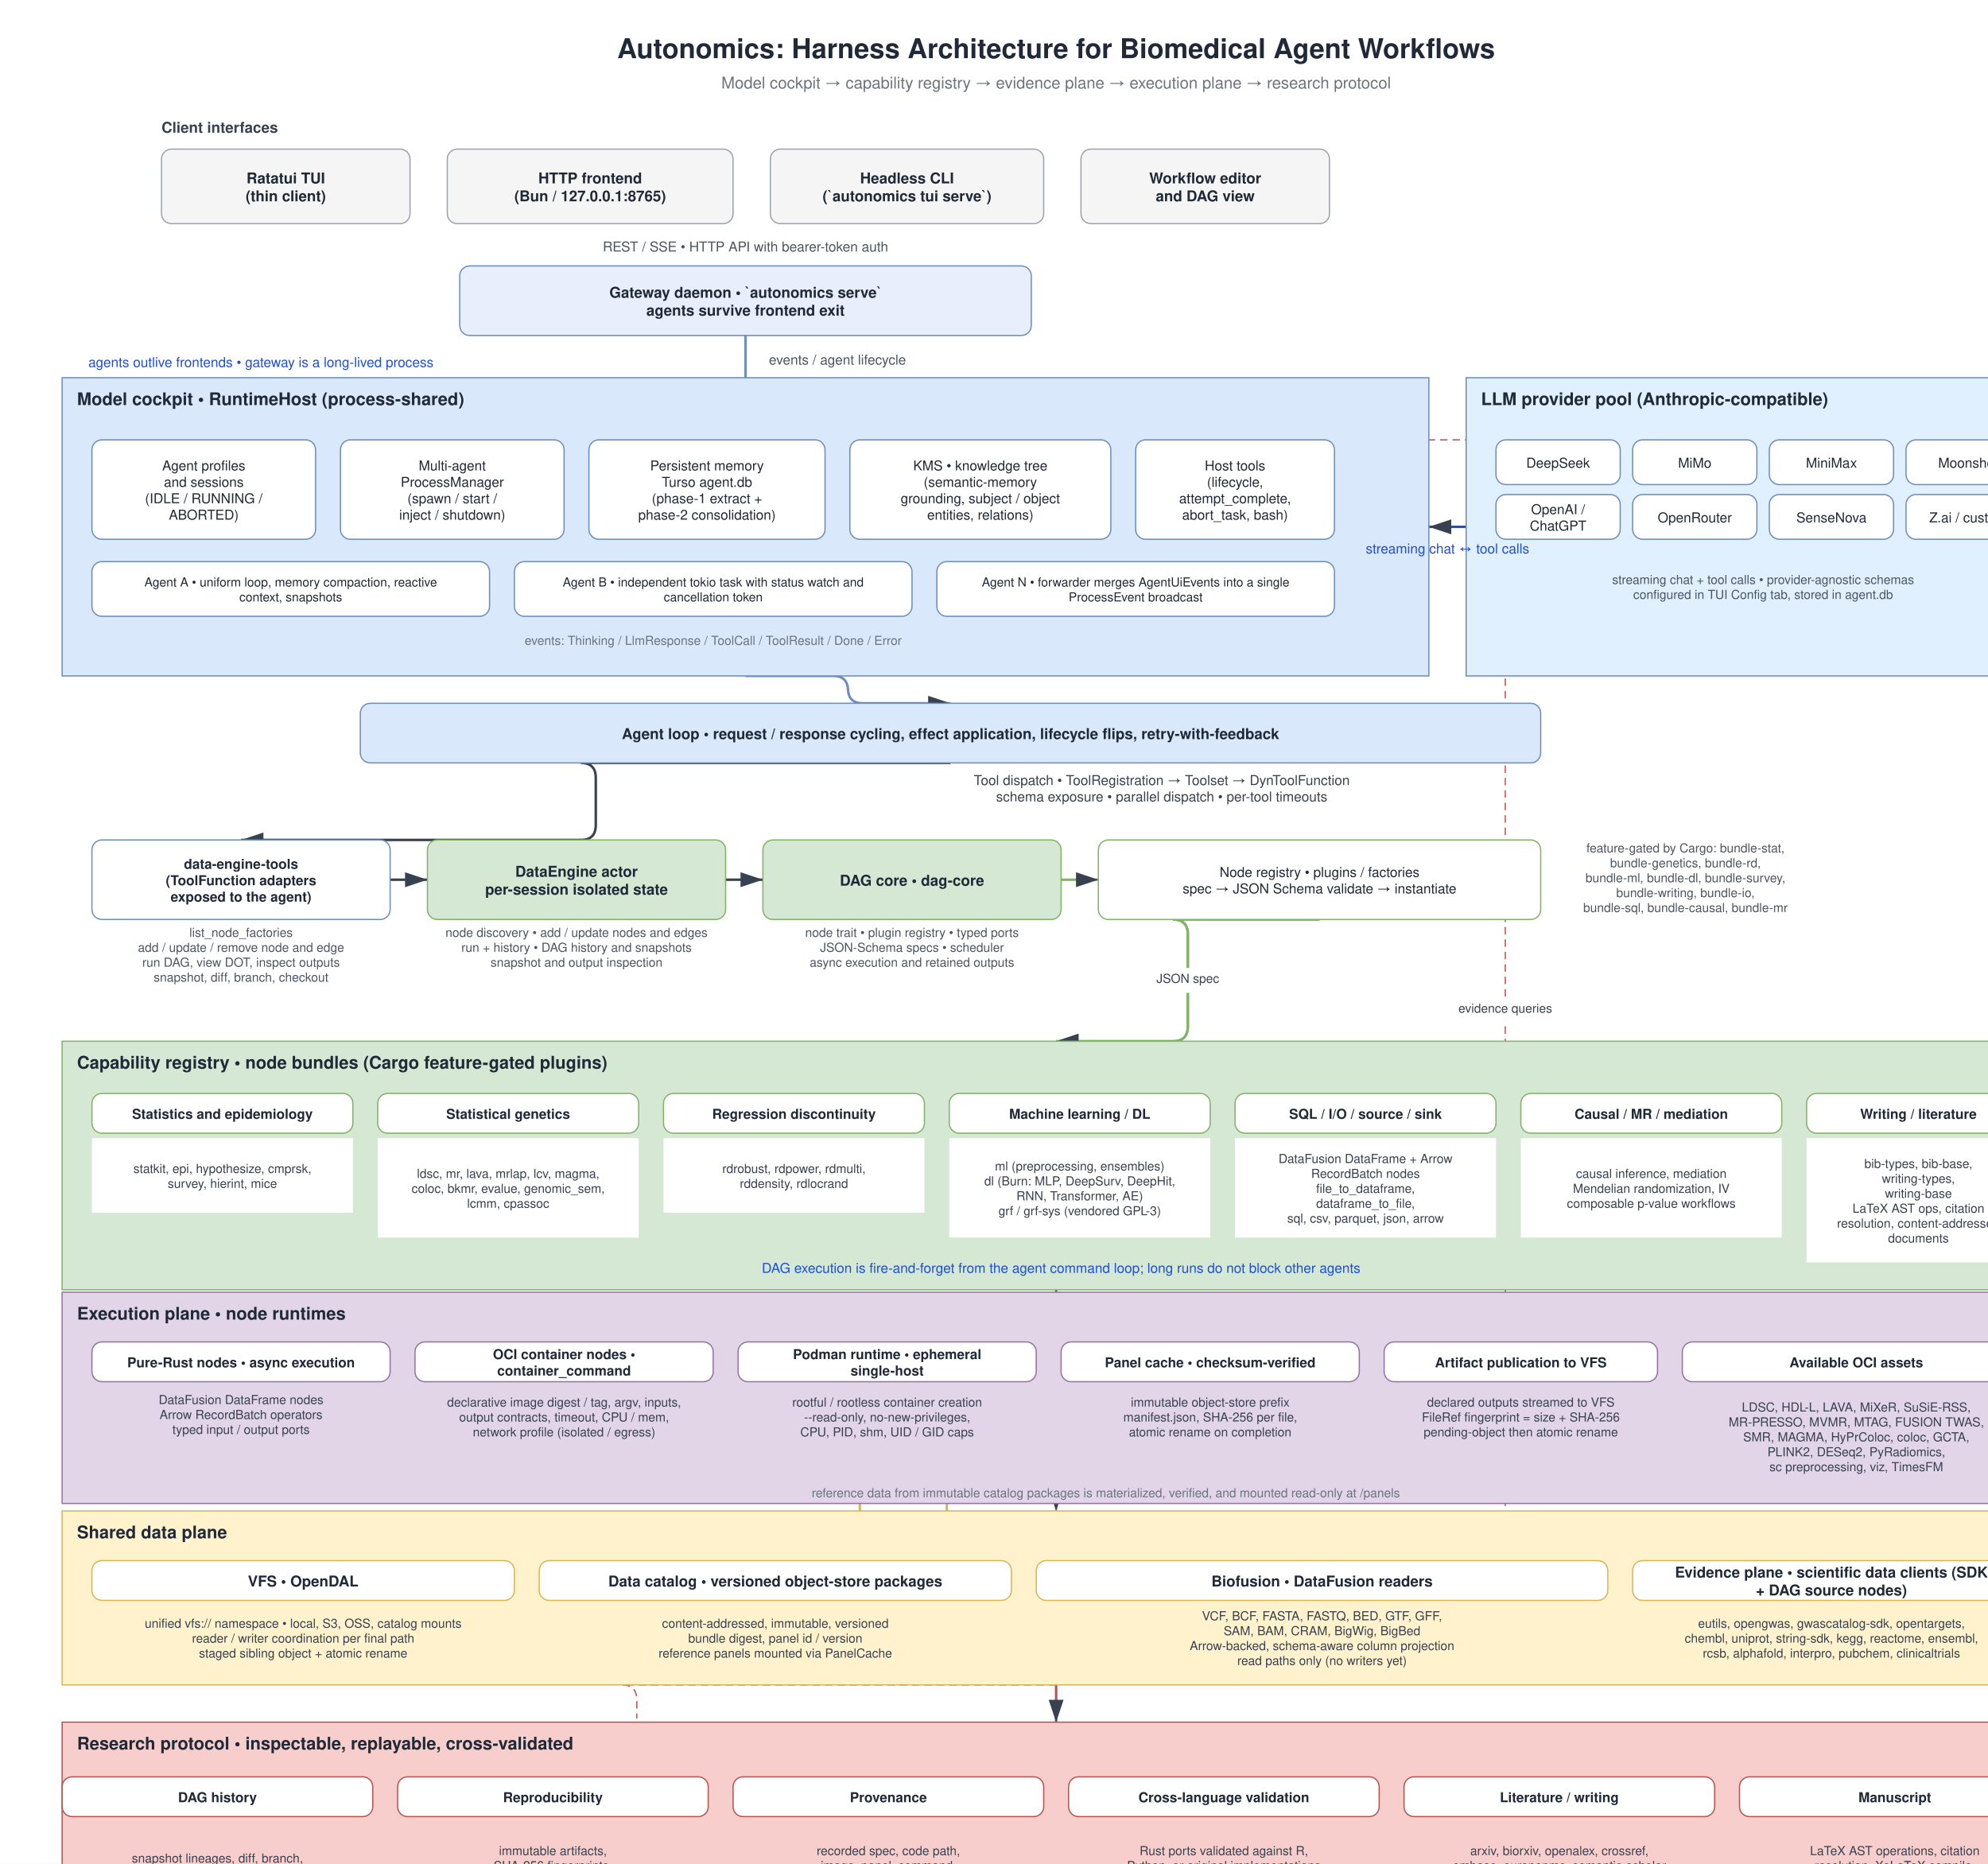
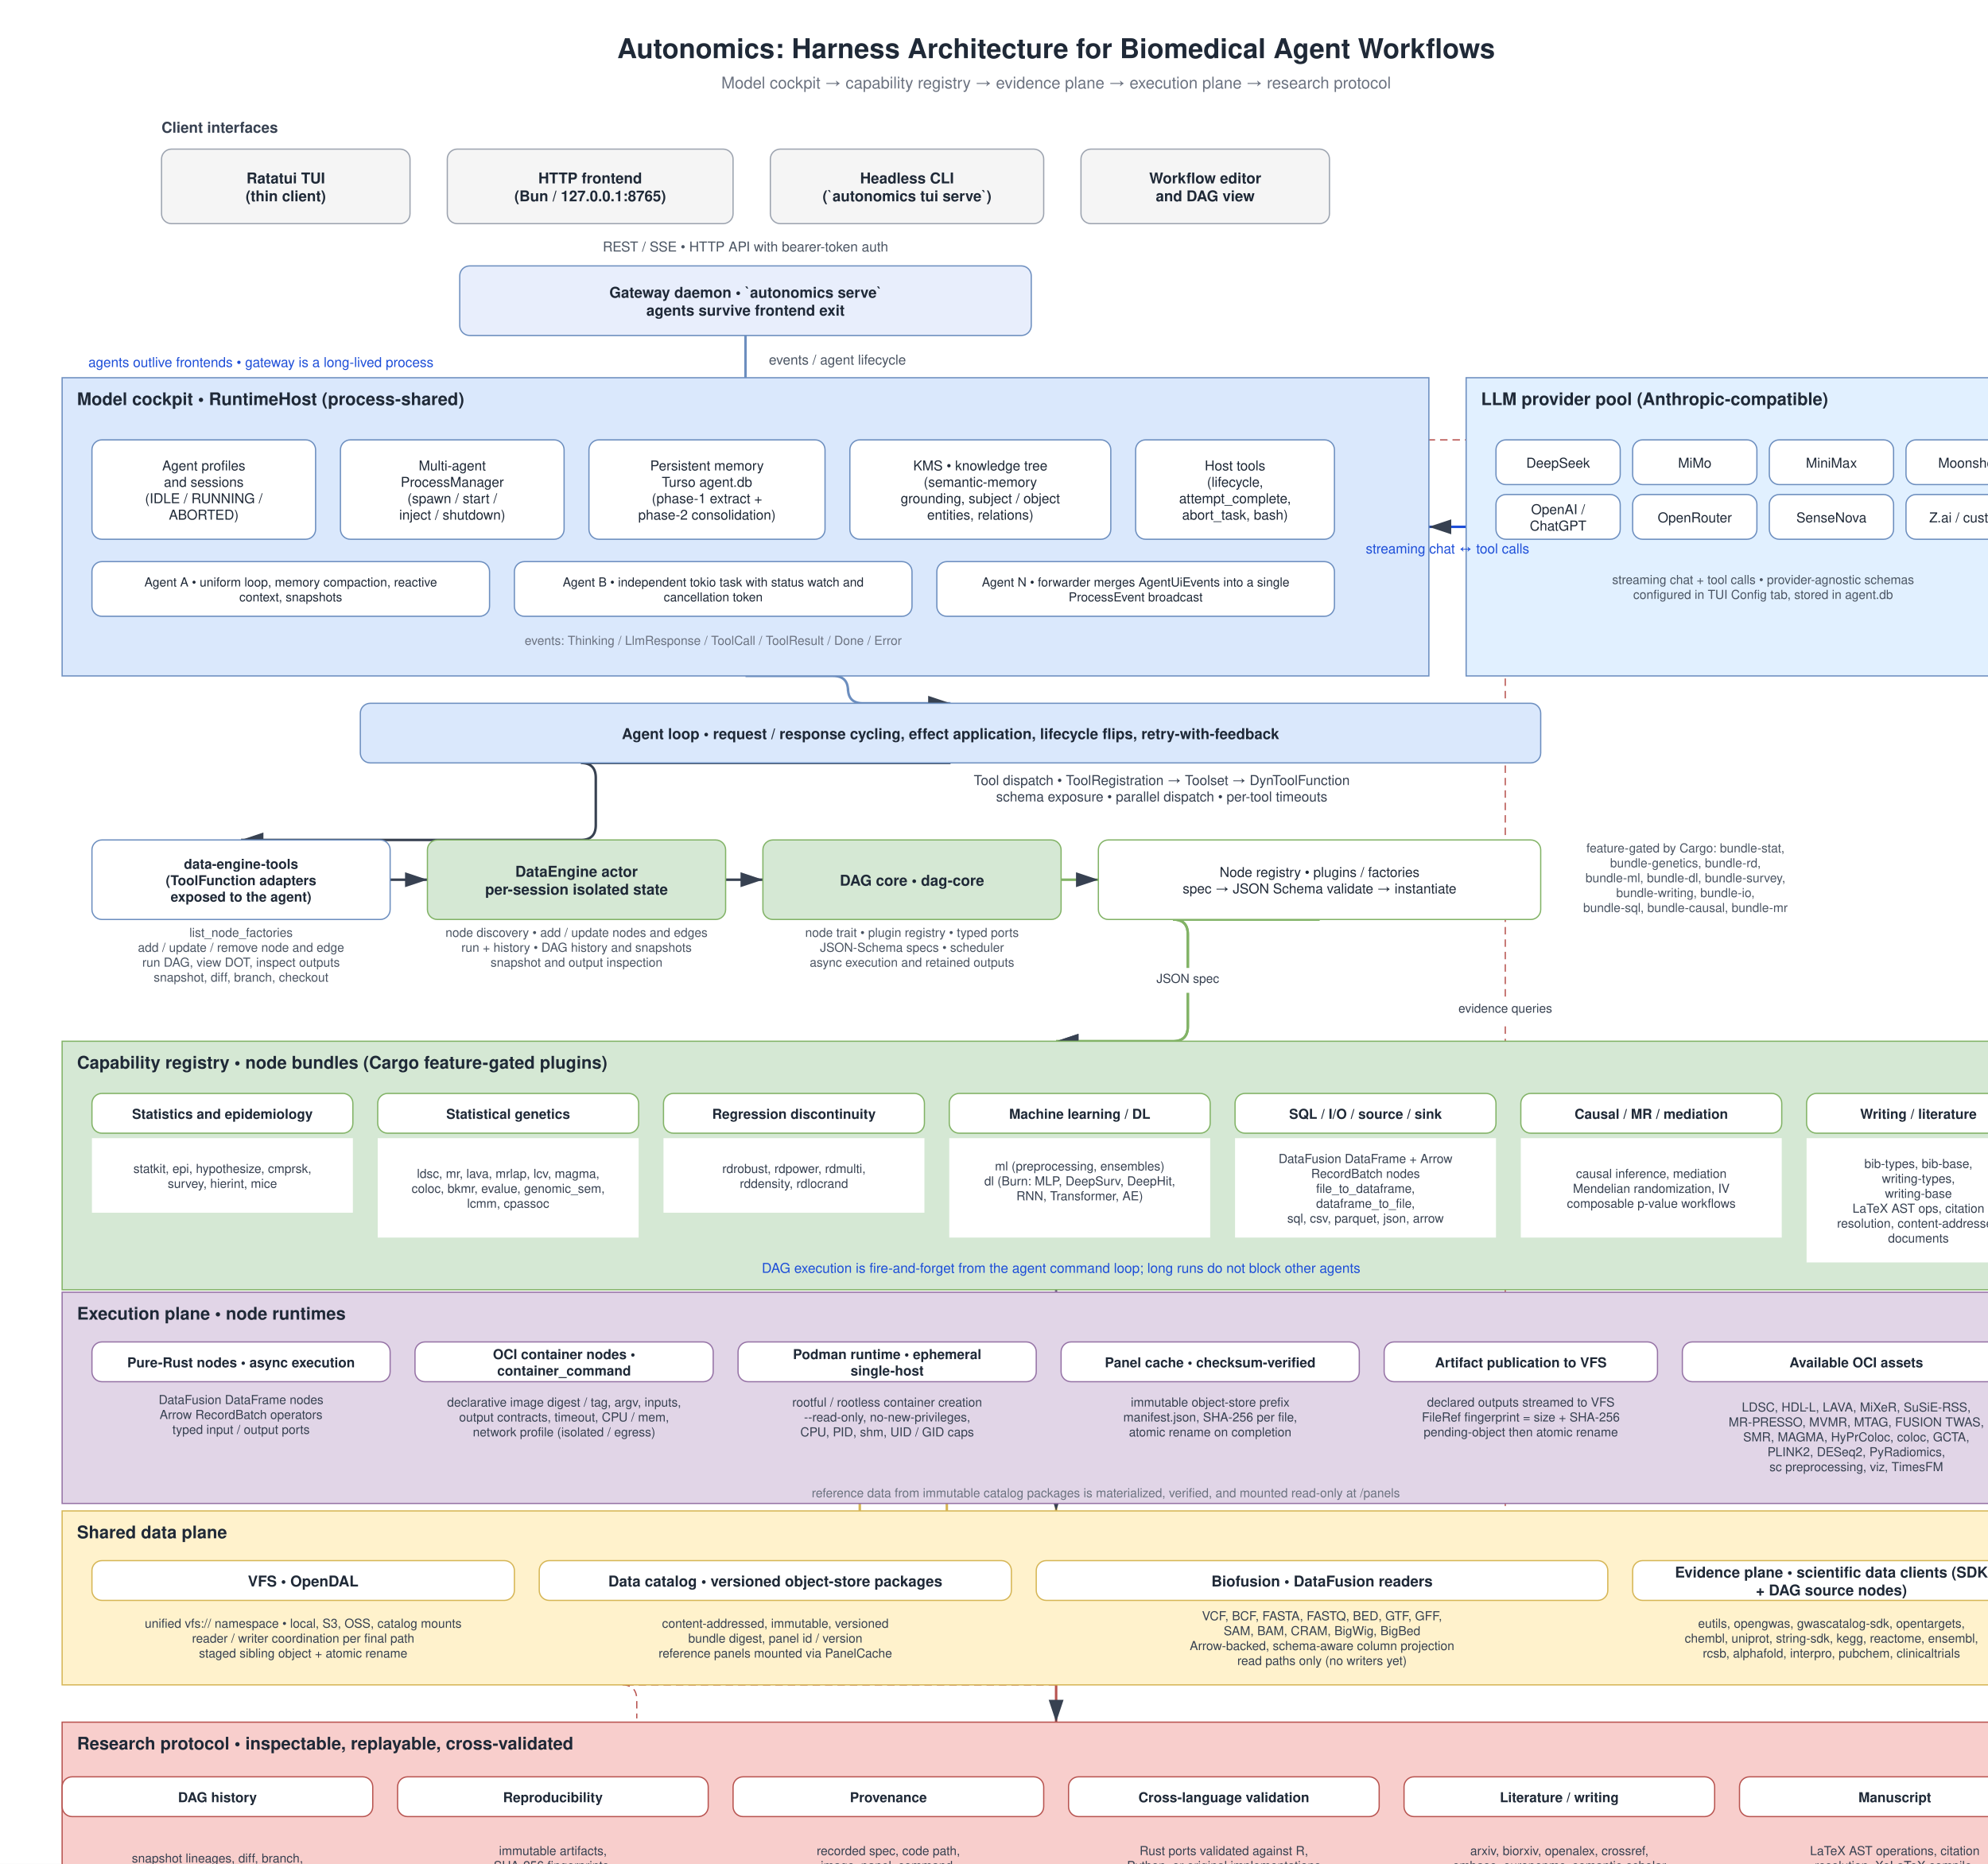
<svg xmlns="http://www.w3.org/2000/svg" viewBox="0 0 1600.0 1500.0" width="1600.0" height="1500.0">
  <defs>
    <marker id="arrow" markerWidth="10" markerHeight="10" refX="9" refY="3" orient="auto" markerUnits="strokeWidth">
      <path d="M0,0 L0,6 L9,3 z" fill="#374151" />
    </marker>
  </defs>
  <rect x="0" y="0" width="1600.0" height="1500.0" fill="#ffffff" />
  <path d="M 600.0 270.0 L 600.0 304.0" fill="none" stroke="#6c8ebf" stroke-width="2.0" />
  <path d="M 1180.0 424.0 L 1150.0 424.0" fill="none" stroke="#1d4ed8" stroke-width="2.0" marker-end="url(#arrow)" />
  <path d="M 600.0 544.0 L 670.5 544.0 Q 682.5 544.0 682.5 556.0 L 682.5 554.0 Q 682.5 566.0 694.5 566.0 L 765.0 566.0" fill="none" stroke="#6c8ebf" stroke-width="2.0" marker-end="url(#arrow)" />
  <path d="M 765.0 614.0 L 467.5 614.0 Q 479.5 614.0 479.5 626.0 L 479.5 664.0 Q 479.5 676.0 467.5 676.0 L 194.0 676.0" fill="none" stroke="#374151" stroke-width="2.0" marker-end="url(#arrow)" />
  <path d="M 314.0 708.0 L 344.0 708.0" fill="none" stroke="#374151" stroke-width="2.0" marker-end="url(#arrow)" />
  <path d="M 584.0 708.0 L 614.0 708.0" fill="none" stroke="#374151" stroke-width="2.0" marker-end="url(#arrow)" />
  <path d="M 854.0 708.0 L 884.0 708.0" fill="none" stroke="#82b366" stroke-width="2.0" marker-end="url(#arrow)" />
  <path d="M 1062.0 740.0 L 944.0 740.0 Q 956.0 740.0 956.0 752.0 L 956.0 826.0 Q 956.0 838.0 944.0 838.0 L 850.0 838.0" fill="none" stroke="#82b366" stroke-width="2.0" marker-end="url(#arrow)" />
  <path d="M 850.0 1038.0 L 850.0 1040.0" fill="none" stroke="#9673a6" stroke-width="2.0" marker-end="url(#arrow)" />
  <path d="M 850.0 1210.0 L 850.0 1216.0" fill="none" stroke="#d6b656" stroke-width="2.0" marker-end="url(#arrow)" />
  <path d="M 850.0 1356.0 L 850.0 1386.0" fill="none" stroke="#b85450" stroke-width="2.0" marker-end="url(#arrow)" />
  <path d="M 1062.0 740.0 L 944.0 740.0 Q 956.0 740.0 956.0 752.0 L 956.0 826.0 Q 956.0 838.0 944.0 838.0 L 850.0 838.0" fill="none" stroke="#82b366" stroke-width="2.0" marker-end="url(#arrow)" />
  <rect x="923.0" y="779.0" width="66.0" height="20.0" fill="white" stroke="none" rx="3" />
  <text x="956.0" y="791.0" fill="#374151" font-size="10" font-family="Helvetica, Arial, sans-serif" text-anchor="middle">JSON spec</text>
  <path d="M 1139.96 1112.928 L 679.98 1112.928 Q 691.98 1112.928 691.98 1124.928 L 691.98 1244.0 Q 691.98 1256.0 679.98 1256.0 L 244.0 1256.0" fill="none" stroke="#d6b656" stroke-width="2.0" marker-end="url(#arrow)" />
  <rect x="637.98" y="1174.464" width="108.0" height="20.0" fill="white" stroke="none" rx="3" />
  <text x="691.98" y="1186.464" fill="#374151" font-size="10" font-family="Helvetica, Arial, sans-serif" text-anchor="middle">vfs:// artifacts</text>
  <path d="M 900.08 1112.288 L 750.04 1112.288 Q 762.04 1112.288 762.04 1124.288 L 762.04 1244.0 Q 762.04 1256.0 750.04 1256.0 L 624.0 1256.0" fill="none" stroke="#d6b656" stroke-width="2.0" marker-end="url(#arrow)" />
  <rect x="672.04" y="1174.144" width="180.0" height="20.0" fill="white" stroke="none" rx="3" />
  <text x="762.04" y="1186.144" fill="#374151" font-size="10" font-family="Helvetica, Arial, sans-serif" text-anchor="middle">reference panels (read-only)</text>
  <path d="M 789.0 354.0 L 1199.5 354.0 Q 1211.5 354.0 1211.5 366.0 L 1211.5 1260.0 Q 1211.5 1272.0 1223.5 1272.0 L 1634.0 1272.0" fill="none" stroke="#b85450" stroke-width="1.0" stroke-dasharray="6 4" marker-end="url(#arrow)" />
  <rect x="1157.5" y="803.0" width="108.0" height="20.0" fill="white" stroke="none" rx="3" />
  <text x="1211.5" y="815.0" fill="#374151" font-size="10" font-family="Helvetica, Arial, sans-serif" text-anchor="middle">evidence queries</text>
  <path d="M 850.0 1356.0 L 500.5 1356.0 Q 512.5 1356.0 512.5 1368.0 L 512.5 1418.0 Q 512.5 1430.0 500.5 1430.0 L 175.0 1430.0" fill="none" stroke="#b85450" stroke-width="1.0" stroke-dasharray="6 4" marker-end="url(#arrow)" />
  <rect x="437.5" y="1383.0" width="150.0" height="20.0" fill="white" stroke="none" rx="3" />
  <text x="512.5" y="1395.0" fill="#374151" font-size="10" font-family="Helvetica, Arial, sans-serif" text-anchor="middle">replay / diff snapshots</text>
  <text x="850.0" y="46.8" fill="#1F2937" font-size="22.0" font-weight="bold" font-family="Helvetica, Arial, sans-serif" text-anchor="middle">Autonomics: Harness Architecture for Biomedical Agent Workflows</text>
  <text x="850.0" y="71.2" fill="#6B7280" font-size="13.0" font-weight="italic" font-family="Helvetica, Arial, sans-serif" text-anchor="middle">Model cockpit → capability registry → evidence plane → execution plane → research protocol</text>
  <text x="130.0" y="106.8" fill="#374151" font-size="12.0" font-weight="bold" font-family="Helvetica, Arial, sans-serif" text-anchor="start">Client interfaces</text>
  <rect x="130.0" y="120.0" width="200.0" height="60.0" rx="8" ry="8" fill="#f5f5f5" stroke="#9ca3af" stroke-width="1.0" />
  <text x="230.0" y="147.6" fill="#1F2937" font-size="12.0" font-weight="bold" font-family="Helvetica, Arial, sans-serif" text-anchor="middle">Ratatui TUI</text>
  <text x="230.0" y="162.0" fill="#1F2937" font-size="12.0" font-weight="bold" font-family="Helvetica, Arial, sans-serif" text-anchor="middle">(thin client)</text>
  <rect x="360.0" y="120.0" width="230.0" height="60.0" rx="8" ry="8" fill="#f5f5f5" stroke="#9ca3af" stroke-width="1.0" />
  <text x="475.0" y="147.6" fill="#1F2937" font-size="12.0" font-weight="bold" font-family="Helvetica, Arial, sans-serif" text-anchor="middle">HTTP frontend</text>
  <text x="475.0" y="162.0" fill="#1F2937" font-size="12.0" font-weight="bold" font-family="Helvetica, Arial, sans-serif" text-anchor="middle">(Bun / 127.0.0.1:8765)</text>
  <rect x="620.0" y="120.0" width="220.0" height="60.0" rx="8" ry="8" fill="#f5f5f5" stroke="#9ca3af" stroke-width="1.0" />
  <text x="730.0" y="147.6" fill="#1F2937" font-size="12.0" font-weight="bold" font-family="Helvetica, Arial, sans-serif" text-anchor="middle">Headless CLI</text>
  <text x="730.0" y="162.0" fill="#1F2937" font-size="12.0" font-weight="bold" font-family="Helvetica, Arial, sans-serif" text-anchor="middle">(`autonomics tui serve`)</text>
  <rect x="870.0" y="120.0" width="200.0" height="60.0" rx="8" ry="8" fill="#f5f5f5" stroke="#9ca3af" stroke-width="1.0" />
  <text x="970.0" y="147.6" fill="#1F2937" font-size="12.0" font-weight="bold" font-family="Helvetica, Arial, sans-serif" text-anchor="middle">Workflow editor</text>
  <text x="970.0" y="162.0" fill="#1F2937" font-size="12.0" font-weight="bold" font-family="Helvetica, Arial, sans-serif" text-anchor="middle">and DAG view</text>
  <text x="600.0" y="202.4" fill="#4b5563" font-size="11.0" font-weight="italic" font-family="Helvetica, Arial, sans-serif" text-anchor="middle">REST / SSE  •  HTTP API with bearer-token auth</text>
  <rect x="370.0" y="214.0" width="460.0" height="56.0" rx="8" ry="8" fill="#e8eefc" stroke="#6c8ebf" stroke-width="1.0" />
  <text x="600.0" y="239.6" fill="#1F2937" font-size="12.0" font-weight="bold" font-family="Helvetica, Arial, sans-serif" text-anchor="middle">Gateway daemon  •  `autonomics serve`</text>
  <text x="600.0" y="254.0" fill="#1F2937" font-size="12.0" font-weight="bold" font-family="Helvetica, Arial, sans-serif" text-anchor="middle">agents survive frontend exit</text>
  <text x="674.0" y="293.4" fill="#4b5563" font-size="11.0" font-weight="italic" font-family="Helvetica, Arial, sans-serif" text-anchor="middle">events / agent lifecycle</text>
  <rect x="50.0" y="304.0" width="1100.0" height="240.0" rx="0" ry="0" fill="#dae8fc" stroke="#6c8ebf" stroke-width="1.0" />
  <text x="62.0" y="326.0" fill="#1F2937" font-size="14.0" font-weight="bold" font-family="Helvetica, Arial, sans-serif" text-anchor="start">Model cockpit  •  RuntimeHost (process-shared)</text>
  <rect x="74.0" y="354.0" width="180.0" height="80.0" rx="8" ry="8" fill="#ffffff" stroke="#6c8ebf" stroke-width="1.0" />
  <text x="164.0" y="378.6" fill="#1F2937" font-size="11.0" font-weight="italic" font-family="Helvetica, Arial, sans-serif" text-anchor="middle">Agent profiles</text>
  <text x="164.0" y="391.8" fill="#1F2937" font-size="11.0" font-weight="italic" font-family="Helvetica, Arial, sans-serif" text-anchor="middle">and sessions</text>
  <text x="164.0" y="405.0" fill="#1F2937" font-size="11.0" font-weight="italic" font-family="Helvetica, Arial, sans-serif" text-anchor="middle">(IDLE / RUNNING /</text>
  <text x="164.0" y="418.2" fill="#1F2937" font-size="11.0" font-weight="italic" font-family="Helvetica, Arial, sans-serif" text-anchor="middle">ABORTED)</text>
  <rect x="274.0" y="354.0" width="180.0" height="80.0" rx="8" ry="8" fill="#ffffff" stroke="#6c8ebf" stroke-width="1.0" />
  <text x="364.0" y="378.6" fill="#1F2937" font-size="11.0" font-weight="italic" font-family="Helvetica, Arial, sans-serif" text-anchor="middle">Multi-agent</text>
  <text x="364.0" y="391.8" fill="#1F2937" font-size="11.0" font-weight="italic" font-family="Helvetica, Arial, sans-serif" text-anchor="middle">ProcessManager</text>
  <text x="364.0" y="405.0" fill="#1F2937" font-size="11.0" font-weight="italic" font-family="Helvetica, Arial, sans-serif" text-anchor="middle">(spawn / start /</text>
  <text x="364.0" y="418.2" fill="#1F2937" font-size="11.0" font-weight="italic" font-family="Helvetica, Arial, sans-serif" text-anchor="middle">inject / shutdown)</text>
  <rect x="474.0" y="354.0" width="190.0" height="80.0" rx="8" ry="8" fill="#ffffff" stroke="#6c8ebf" stroke-width="1.0" />
  <text x="569.0" y="378.6" fill="#1F2937" font-size="11.0" font-weight="italic" font-family="Helvetica, Arial, sans-serif" text-anchor="middle">Persistent memory</text>
  <text x="569.0" y="391.8" fill="#1F2937" font-size="11.0" font-weight="italic" font-family="Helvetica, Arial, sans-serif" text-anchor="middle">Turso agent.db</text>
  <text x="569.0" y="405.0" fill="#1F2937" font-size="11.0" font-weight="italic" font-family="Helvetica, Arial, sans-serif" text-anchor="middle">(phase-1 extract +</text>
  <text x="569.0" y="418.2" fill="#1F2937" font-size="11.0" font-weight="italic" font-family="Helvetica, Arial, sans-serif" text-anchor="middle">phase-2 consolidation)</text>
  <rect x="684.0" y="354.0" width="210.0" height="80.0" rx="8" ry="8" fill="#ffffff" stroke="#6c8ebf" stroke-width="1.0" />
  <text x="789.0" y="378.6" fill="#1F2937" font-size="11.0" font-weight="italic" font-family="Helvetica, Arial, sans-serif" text-anchor="middle">KMS  •  knowledge tree</text>
  <text x="789.0" y="391.8" fill="#1F2937" font-size="11.0" font-weight="italic" font-family="Helvetica, Arial, sans-serif" text-anchor="middle">(semantic-memory</text>
  <text x="789.0" y="405.0" fill="#1F2937" font-size="11.0" font-weight="italic" font-family="Helvetica, Arial, sans-serif" text-anchor="middle">grounding, subject / object</text>
  <text x="789.0" y="418.2" fill="#1F2937" font-size="11.0" font-weight="italic" font-family="Helvetica, Arial, sans-serif" text-anchor="middle">entities, relations)</text>
  <rect x="914.0" y="354.0" width="160.0" height="80.0" rx="8" ry="8" fill="#ffffff" stroke="#6c8ebf" stroke-width="1.0" />
  <text x="994.0" y="378.6" fill="#1F2937" font-size="11.0" font-weight="italic" font-family="Helvetica, Arial, sans-serif" text-anchor="middle">Host tools</text>
  <text x="994.0" y="391.8" fill="#1F2937" font-size="11.0" font-weight="italic" font-family="Helvetica, Arial, sans-serif" text-anchor="middle">(lifecycle,</text>
  <text x="994.0" y="405.0" fill="#1F2937" font-size="11.0" font-weight="italic" font-family="Helvetica, Arial, sans-serif" text-anchor="middle">attempt_complete,</text>
  <text x="994.0" y="418.2" fill="#1F2937" font-size="11.0" font-weight="italic" font-family="Helvetica, Arial, sans-serif" text-anchor="middle">abort_task, bash)</text>
  <rect x="74.0" y="452.0" width="320.0" height="44.0" rx="8" ry="8" fill="#ffffff" stroke="#6c8ebf" stroke-width="1.0" />
  <text x="234.0" y="472.0" fill="#1F2937" font-size="10.0" font-weight="italic" font-family="Helvetica, Arial, sans-serif" text-anchor="middle">Agent A  •  uniform loop, memory compaction, reactive</text>
  <text x="234.0" y="484.0" fill="#1F2937" font-size="10.0" font-weight="italic" font-family="Helvetica, Arial, sans-serif" text-anchor="middle">context, snapshots</text>
  <rect x="414.0" y="452.0" width="320.0" height="44.0" rx="8" ry="8" fill="#ffffff" stroke="#6c8ebf" stroke-width="1.0" />
  <text x="574.0" y="472.0" fill="#1F2937" font-size="10.0" font-weight="italic" font-family="Helvetica, Arial, sans-serif" text-anchor="middle">Agent B  •  independent tokio task with status watch and</text>
  <text x="574.0" y="484.0" fill="#1F2937" font-size="10.0" font-weight="italic" font-family="Helvetica, Arial, sans-serif" text-anchor="middle">cancellation token</text>
  <rect x="754.0" y="452.0" width="320.0" height="44.0" rx="8" ry="8" fill="#ffffff" stroke="#6c8ebf" stroke-width="1.0" />
  <text x="914.0" y="472.0" fill="#1F2937" font-size="10.0" font-weight="italic" font-family="Helvetica, Arial, sans-serif" text-anchor="middle">Agent N  •  forwarder merges AgentUiEvents into a single</text>
  <text x="914.0" y="484.0" fill="#1F2937" font-size="10.0" font-weight="italic" font-family="Helvetica, Arial, sans-serif" text-anchor="middle">ProcessEvent broadcast</text>
  <text x="574.0" y="519.0" fill="#6b7280" font-size="10.0" font-weight="italic" font-family="Helvetica, Arial, sans-serif" text-anchor="middle">events: Thinking / LlmResponse / ToolCall / ToolResult / Done / Error</text>
  <rect x="1180.0" y="304.0" width="470.0" height="240.0" rx="0" ry="0" fill="#e1f0ff" stroke="#6c8ebf" stroke-width="1.0" />
  <text x="1192.0" y="326.0" fill="#1F2937" font-size="14.0" font-weight="bold" font-family="Helvetica, Arial, sans-serif" text-anchor="start">LLM provider pool (Anthropic-compatible)</text>
  <rect x="1204.0" y="354.0" width="100.0" height="36.0" rx="8" ry="8" fill="#ffffff" stroke="#6c8ebf" stroke-width="1.0" />
  <text x="1254.0" y="376.4" fill="#1F2937" font-size="11.0" font-weight="italic" font-family="Helvetica, Arial, sans-serif" text-anchor="middle">DeepSeek</text>
  <rect x="1314.0" y="354.0" width="100.0" height="36.0" rx="8" ry="8" fill="#ffffff" stroke="#6c8ebf" stroke-width="1.0" />
  <text x="1364.0" y="376.4" fill="#1F2937" font-size="11.0" font-weight="italic" font-family="Helvetica, Arial, sans-serif" text-anchor="middle">MiMo</text>
  <rect x="1424.0" y="354.0" width="100.0" height="36.0" rx="8" ry="8" fill="#ffffff" stroke="#6c8ebf" stroke-width="1.0" />
  <text x="1474.0" y="376.4" fill="#1F2937" font-size="11.0" font-weight="italic" font-family="Helvetica, Arial, sans-serif" text-anchor="middle">MiniMax</text>
  <rect x="1534.0" y="354.0" width="100.0" height="36.0" rx="8" ry="8" fill="#ffffff" stroke="#6c8ebf" stroke-width="1.0" />
  <text x="1584.0" y="376.4" fill="#1F2937" font-size="11.0" font-weight="italic" font-family="Helvetica, Arial, sans-serif" text-anchor="middle">Moonshot</text>
  <rect x="1204.0" y="398.0" width="100.0" height="36.0" rx="8" ry="8" fill="#ffffff" stroke="#6c8ebf" stroke-width="1.0" />
  <text x="1254.0" y="413.8" fill="#1F2937" font-size="11.0" font-weight="italic" font-family="Helvetica, Arial, sans-serif" text-anchor="middle">OpenAI /</text>
  <text x="1254.0" y="427.0" fill="#1F2937" font-size="11.0" font-weight="italic" font-family="Helvetica, Arial, sans-serif" text-anchor="middle">ChatGPT</text>
  <rect x="1314.0" y="398.0" width="100.0" height="36.0" rx="8" ry="8" fill="#ffffff" stroke="#6c8ebf" stroke-width="1.0" />
  <text x="1364.0" y="420.4" fill="#1F2937" font-size="11.0" font-weight="italic" font-family="Helvetica, Arial, sans-serif" text-anchor="middle">OpenRouter</text>
  <rect x="1424.0" y="398.0" width="100.0" height="36.0" rx="8" ry="8" fill="#ffffff" stroke="#6c8ebf" stroke-width="1.0" />
  <text x="1474.0" y="420.4" fill="#1F2937" font-size="11.0" font-weight="italic" font-family="Helvetica, Arial, sans-serif" text-anchor="middle">SenseNova</text>
  <rect x="1534.0" y="398.0" width="100.0" height="36.0" rx="8" ry="8" fill="#ffffff" stroke="#6c8ebf" stroke-width="1.0" />
  <text x="1584.0" y="420.4" fill="#1F2937" font-size="11.0" font-weight="italic" font-family="Helvetica, Arial, sans-serif" text-anchor="middle">Z.ai / custom</text>
  <text x="1419.0" y="470.0" fill="#4b5563" font-size="10.0" font-weight="italic" font-family="Helvetica, Arial, sans-serif" text-anchor="middle">streaming chat + tool calls  •  provider-agnostic schemas</text>
  <text x="1419.0" y="482.0" fill="#4b5563" font-size="10.0" font-weight="italic" font-family="Helvetica, Arial, sans-serif" text-anchor="middle">configured in TUI Config tab, stored in agent.db</text>
  <text x="1165.0" y="445.4" fill="#1d4ed8" font-size="11.0" font-weight="italic" font-family="Helvetica, Arial, sans-serif" text-anchor="middle">streaming chat ↔ tool calls</text>
  <rect x="290.0" y="566.0" width="950.0" height="48.0" rx="8" ry="8" fill="#dae8fc" stroke="#6c8ebf" stroke-width="1.0" />
  <text x="765.0" y="594.8" fill="#1F2937" font-size="12.0" font-weight="bold" font-family="Helvetica, Arial, sans-serif" text-anchor="middle">Agent loop  •  request / response cycling, effect application, lifecycle flips, retry-with-feedback</text>
  <text x="935.0" y="631.8" fill="#374151" font-size="11.0" font-weight="italic" font-family="Helvetica, Arial, sans-serif" text-anchor="middle">Tool dispatch  •  ToolRegistration → Toolset → DynToolFunction</text>
  <text x="935.0" y="645.0" fill="#374151" font-size="11.0" font-weight="italic" font-family="Helvetica, Arial, sans-serif" text-anchor="middle">schema exposure  •  parallel dispatch  •  per-tool timeouts</text>
  <rect x="74.0" y="676.0" width="240.0" height="64.0" rx="8" ry="8" fill="#ffffff" stroke="#6c8ebf" stroke-width="1.0" />
  <text x="194.0" y="699.2" fill="#1F2937" font-size="11.0" font-weight="bold" font-family="Helvetica, Arial, sans-serif" text-anchor="middle">data-engine-tools</text>
  <text x="194.0" y="712.4" fill="#1F2937" font-size="11.0" font-weight="bold" font-family="Helvetica, Arial, sans-serif" text-anchor="middle">(ToolFunction adapters</text>
  <text x="194.0" y="725.6" fill="#1F2937" font-size="11.0" font-weight="bold" font-family="Helvetica, Arial, sans-serif" text-anchor="middle">exposed to the agent)</text>
  <text x="194.0" y="754.0" fill="#4b5563" font-size="10.0" font-weight="italic" font-family="Helvetica, Arial, sans-serif" text-anchor="middle">list_node_factories</text>
  <text x="194.0" y="766.0" fill="#4b5563" font-size="10.0" font-weight="italic" font-family="Helvetica, Arial, sans-serif" text-anchor="middle">add / update / remove node and edge</text>
  <text x="194.0" y="778.0" fill="#4b5563" font-size="10.0" font-weight="italic" font-family="Helvetica, Arial, sans-serif" text-anchor="middle">run DAG, view DOT, inspect outputs</text>
  <text x="194.0" y="790.0" fill="#4b5563" font-size="10.0" font-weight="italic" font-family="Helvetica, Arial, sans-serif" text-anchor="middle">snapshot, diff, branch, checkout</text>
  <rect x="344.0" y="676.0" width="240.0" height="64.0" rx="8" ry="8" fill="#d5e8d4" stroke="#82b366" stroke-width="1.0" />
  <text x="464.0" y="705.6" fill="#1F2937" font-size="12.0" font-weight="bold" font-family="Helvetica, Arial, sans-serif" text-anchor="middle">DataEngine actor</text>
  <text x="464.0" y="720.0" fill="#1F2937" font-size="12.0" font-weight="bold" font-family="Helvetica, Arial, sans-serif" text-anchor="middle">per-session isolated state</text>
  <text x="464.0" y="754.0" fill="#4b5563" font-size="10.0" font-weight="italic" font-family="Helvetica, Arial, sans-serif" text-anchor="middle">node discovery  •  add / update nodes and edges</text>
  <text x="464.0" y="766.0" fill="#4b5563" font-size="10.0" font-weight="italic" font-family="Helvetica, Arial, sans-serif" text-anchor="middle">run + history  •  DAG history and snapshots</text>
  <text x="464.0" y="778.0" fill="#4b5563" font-size="10.0" font-weight="italic" font-family="Helvetica, Arial, sans-serif" text-anchor="middle">snapshot and output inspection</text>
  <rect x="614.0" y="676.0" width="240.0" height="64.0" rx="8" ry="8" fill="#d5e8d4" stroke="#82b366" stroke-width="1.0" />
  <text x="734.0" y="712.8" fill="#1F2937" font-size="12.0" font-weight="bold" font-family="Helvetica, Arial, sans-serif" text-anchor="middle">DAG core  •  dag-core</text>
  <text x="734.0" y="754.0" fill="#4b5563" font-size="10.0" font-weight="italic" font-family="Helvetica, Arial, sans-serif" text-anchor="middle">node trait  •  plugin registry  •  typed ports</text>
  <text x="734.0" y="766.0" fill="#4b5563" font-size="10.0" font-weight="italic" font-family="Helvetica, Arial, sans-serif" text-anchor="middle">JSON-Schema specs  •  scheduler</text>
  <text x="734.0" y="778.0" fill="#4b5563" font-size="10.0" font-weight="italic" font-family="Helvetica, Arial, sans-serif" text-anchor="middle">async execution and retained outputs</text>
  <rect x="884.0" y="676.0" width="356.0" height="64.0" rx="8" ry="8" fill="#ffffff" stroke="#82b366" stroke-width="1.0" />
  <text x="1062.0" y="705.8" fill="#1F2937" font-size="11.0" font-weight="italic" font-family="Helvetica, Arial, sans-serif" text-anchor="middle">Node registry  •  plugins / factories</text>
  <text x="1062.0" y="719.0" fill="#1F2937" font-size="11.0" font-weight="italic" font-family="Helvetica, Arial, sans-serif" text-anchor="middle">spec  →  JSON Schema validate  →  instantiate</text>
  <text x="1356.5" y="686.0" fill="#4b5563" font-size="10.0" font-weight="italic" font-family="Helvetica, Arial, sans-serif" text-anchor="middle">feature-gated by Cargo: bundle-stat,</text>
  <text x="1356.5" y="698.0" fill="#4b5563" font-size="10.0" font-weight="italic" font-family="Helvetica, Arial, sans-serif" text-anchor="middle">bundle-genetics, bundle-rd,</text>
  <text x="1356.5" y="710.0" fill="#4b5563" font-size="10.0" font-weight="italic" font-family="Helvetica, Arial, sans-serif" text-anchor="middle">bundle-ml, bundle-dl, bundle-survey,</text>
  <text x="1356.5" y="722.0" fill="#4b5563" font-size="10.0" font-weight="italic" font-family="Helvetica, Arial, sans-serif" text-anchor="middle">bundle-writing, bundle-io,</text>
  <text x="1356.5" y="734.0" fill="#4b5563" font-size="10.0" font-weight="italic" font-family="Helvetica, Arial, sans-serif" text-anchor="middle">bundle-sql, bundle-causal, bundle-mr</text>
  <rect x="50.0" y="838.0" width="1600.0" height="200.0" rx="0" ry="0" fill="#d5e8d4" stroke="#82b366" stroke-width="1.0" />
  <text x="62.0" y="860.0" fill="#1F2937" font-size="14.0" font-weight="bold" font-family="Helvetica, Arial, sans-serif" text-anchor="start">Capability registry  •  node bundles (Cargo feature-gated plugins)</text>
  <rect x="74.0" y="880.0" width="210.0" height="32.0" rx="8" ry="8" fill="#ffffff" stroke="#82b366" stroke-width="1.0" />
  <text x="179.0" y="900.4" fill="#1F2937" font-size="11.0" font-weight="bold" font-family="Helvetica, Arial, sans-serif" text-anchor="middle">Statistics and epidemiology</text>
  <rect x="74.0" y="916.0" width="210.0" height="60.0" rx="0" ry="0" fill="#ffffff" stroke="none" stroke-width="1.0" />
  <text x="179.0" y="944.0" fill="#374151" font-size="10.0" font-weight="italic" font-family="Helvetica, Arial, sans-serif" text-anchor="middle">statkit, epi, hypothesize, cmprsk,</text>
  <text x="179.0" y="956.0" fill="#374151" font-size="10.0" font-weight="italic" font-family="Helvetica, Arial, sans-serif" text-anchor="middle">survey, hierint, mice</text>
  <rect x="304.0" y="880.0" width="210.0" height="32.0" rx="8" ry="8" fill="#ffffff" stroke="#82b366" stroke-width="1.0" />
  <text x="409.0" y="900.4" fill="#1F2937" font-size="11.0" font-weight="bold" font-family="Helvetica, Arial, sans-serif" text-anchor="middle">Statistical genetics</text>
  <rect x="304.0" y="916.0" width="210.0" height="80.0" rx="0" ry="0" fill="#ffffff" stroke="none" stroke-width="1.0" />
  <text x="409.0" y="948.0" fill="#374151" font-size="10.0" font-weight="italic" font-family="Helvetica, Arial, sans-serif" text-anchor="middle">ldsc, mr, lava, mrlap, lcv, magma,</text>
  <text x="409.0" y="960.0" fill="#374151" font-size="10.0" font-weight="italic" font-family="Helvetica, Arial, sans-serif" text-anchor="middle">coloc, bkmr, evalue, genomic_sem,</text>
  <text x="409.0" y="972.0" fill="#374151" font-size="10.0" font-weight="italic" font-family="Helvetica, Arial, sans-serif" text-anchor="middle">lcmm, cpassoc</text>
  <rect x="534.0" y="880.0" width="210.0" height="32.0" rx="8" ry="8" fill="#ffffff" stroke="#82b366" stroke-width="1.0" />
  <text x="639.0" y="900.4" fill="#1F2937" font-size="11.0" font-weight="bold" font-family="Helvetica, Arial, sans-serif" text-anchor="middle">Regression discontinuity</text>
  <rect x="534.0" y="916.0" width="210.0" height="60.0" rx="0" ry="0" fill="#ffffff" stroke="none" stroke-width="1.0" />
  <text x="639.0" y="944.0" fill="#374151" font-size="10.0" font-weight="italic" font-family="Helvetica, Arial, sans-serif" text-anchor="middle">rdrobust, rdpower, rdmulti,</text>
  <text x="639.0" y="956.0" fill="#374151" font-size="10.0" font-weight="italic" font-family="Helvetica, Arial, sans-serif" text-anchor="middle">rddensity, rdlocrand</text>
  <rect x="764.0" y="880.0" width="210.0" height="32.0" rx="8" ry="8" fill="#ffffff" stroke="#82b366" stroke-width="1.0" />
  <text x="869.0" y="900.4" fill="#1F2937" font-size="11.0" font-weight="bold" font-family="Helvetica, Arial, sans-serif" text-anchor="middle">Machine learning / DL</text>
  <rect x="764.0" y="916.0" width="210.0" height="80.0" rx="0" ry="0" fill="#ffffff" stroke="none" stroke-width="1.0" />
  <text x="869.0" y="942.0" fill="#374151" font-size="10.0" font-weight="italic" font-family="Helvetica, Arial, sans-serif" text-anchor="middle">ml (preprocessing, ensembles)</text>
  <text x="869.0" y="954.0" fill="#374151" font-size="10.0" font-weight="italic" font-family="Helvetica, Arial, sans-serif" text-anchor="middle">dl (Burn: MLP, DeepSurv, DeepHit,</text>
  <text x="869.0" y="966.0" fill="#374151" font-size="10.0" font-weight="italic" font-family="Helvetica, Arial, sans-serif" text-anchor="middle">RNN, Transformer, AE)</text>
-   <text x="869.0" y="978.0" fill="#374151" font-size="10.0" font-weight="italic" font-family="Helvetica, Arial, sans-serif" text-anchor="middle">grf / grf-sys (vendored GPL-3)</text>
  <rect x="994.0" y="880.0" width="210.0" height="32.0" rx="8" ry="8" fill="#ffffff" stroke="#82b366" stroke-width="1.0" />
  <text x="1099.0" y="900.4" fill="#1F2937" font-size="11.0" font-weight="bold" font-family="Helvetica, Arial, sans-serif" text-anchor="middle">SQL / I/O / source / sink</text>
  <rect x="994.0" y="916.0" width="210.0" height="80.0" rx="0" ry="0" fill="#ffffff" stroke="none" stroke-width="1.0" />
  <text x="1099.0" y="936.0" fill="#374151" font-size="10.0" font-weight="italic" font-family="Helvetica, Arial, sans-serif" text-anchor="middle">DataFusion DataFrame + Arrow</text>
  <text x="1099.0" y="948.0" fill="#374151" font-size="10.0" font-weight="italic" font-family="Helvetica, Arial, sans-serif" text-anchor="middle">RecordBatch nodes</text>
  <text x="1099.0" y="960.0" fill="#374151" font-size="10.0" font-weight="italic" font-family="Helvetica, Arial, sans-serif" text-anchor="middle">file_to_dataframe,</text>
  <text x="1099.0" y="972.0" fill="#374151" font-size="10.0" font-weight="italic" font-family="Helvetica, Arial, sans-serif" text-anchor="middle">dataframe_to_file,</text>
  <text x="1099.0" y="984.0" fill="#374151" font-size="10.0" font-weight="italic" font-family="Helvetica, Arial, sans-serif" text-anchor="middle">sql, csv, parquet, json, arrow</text>
  <rect x="1224.0" y="880.0" width="210.0" height="32.0" rx="8" ry="8" fill="#ffffff" stroke="#82b366" stroke-width="1.0" />
  <text x="1329.0" y="900.4" fill="#1F2937" font-size="11.0" font-weight="bold" font-family="Helvetica, Arial, sans-serif" text-anchor="middle">Causal / MR / mediation</text>
  <rect x="1224.0" y="916.0" width="210.0" height="80.0" rx="0" ry="0" fill="#ffffff" stroke="none" stroke-width="1.0" />
  <text x="1329.0" y="948.0" fill="#374151" font-size="10.0" font-weight="italic" font-family="Helvetica, Arial, sans-serif" text-anchor="middle">causal inference, mediation</text>
  <text x="1329.0" y="960.0" fill="#374151" font-size="10.0" font-weight="italic" font-family="Helvetica, Arial, sans-serif" text-anchor="middle">Mendelian randomization, IV</text>
  <text x="1329.0" y="972.0" fill="#374151" font-size="10.0" font-weight="italic" font-family="Helvetica, Arial, sans-serif" text-anchor="middle">composable p-value workflows</text>
  <rect x="1454.0" y="880.0" width="180.0" height="32.0" rx="8" ry="8" fill="#ffffff" stroke="#82b366" stroke-width="1.0" />
  <text x="1544.0" y="900.4" fill="#1F2937" font-size="11.0" font-weight="bold" font-family="Helvetica, Arial, sans-serif" text-anchor="middle">Writing / literature</text>
  <rect x="1454.0" y="916.0" width="180.0" height="100.0" rx="0" ry="0" fill="#ffffff" stroke="none" stroke-width="1.0" />
  <text x="1544.0" y="940.0" fill="#374151" font-size="10.0" font-weight="italic" font-family="Helvetica, Arial, sans-serif" text-anchor="middle">bib-types, bib-base,</text>
  <text x="1544.0" y="952.0" fill="#374151" font-size="10.0" font-weight="italic" font-family="Helvetica, Arial, sans-serif" text-anchor="middle">writing-types,</text>
  <text x="1544.0" y="964.0" fill="#374151" font-size="10.0" font-weight="italic" font-family="Helvetica, Arial, sans-serif" text-anchor="middle">writing-base</text>
  <text x="1544.0" y="976.0" fill="#374151" font-size="10.0" font-weight="italic" font-family="Helvetica, Arial, sans-serif" text-anchor="middle">LaTeX AST ops, citation</text>
  <text x="1544.0" y="988.0" fill="#374151" font-size="10.0" font-weight="italic" font-family="Helvetica, Arial, sans-serif" text-anchor="middle">resolution, content-addressed</text>
  <text x="1544.0" y="1000.0" fill="#374151" font-size="10.0" font-weight="italic" font-family="Helvetica, Arial, sans-serif" text-anchor="middle">documents</text>
  <text x="854.0" y="1024.4" fill="#1d4ed8" font-size="11.0" font-weight="italic" font-family="Helvetica, Arial, sans-serif" text-anchor="middle">DAG execution is fire-and-forget from the agent command loop; long runs do not block other agents</text>
  <rect x="50.0" y="1040.0" width="1600.0" height="170.0" rx="0" ry="0" fill="#e1d5e7" stroke="#9673a6" stroke-width="1.0" />
  <text x="62.0" y="1062.0" fill="#1F2937" font-size="14.0" font-weight="bold" font-family="Helvetica, Arial, sans-serif" text-anchor="start">Execution plane  •  node runtimes</text>
  <rect x="74.0" y="1080.0" width="240.0" height="32.0" rx="8" ry="8" fill="#ffffff" stroke="#9673a6" stroke-width="1.0" />
  <text x="194.0" y="1100.4" fill="#1F2937" font-size="11.0" font-weight="bold" font-family="Helvetica, Arial, sans-serif" text-anchor="middle">Pure-Rust nodes  •  async execution</text>
  <text x="194.0" y="1130.0" fill="#374151" font-size="10.0" font-weight="italic" font-family="Helvetica, Arial, sans-serif" text-anchor="middle">DataFusion DataFrame nodes</text>
  <text x="194.0" y="1142.0" fill="#374151" font-size="10.0" font-weight="italic" font-family="Helvetica, Arial, sans-serif" text-anchor="middle">Arrow RecordBatch operators</text>
  <text x="194.0" y="1154.0" fill="#374151" font-size="10.0" font-weight="italic" font-family="Helvetica, Arial, sans-serif" text-anchor="middle">typed input / output ports</text>
  <rect x="334.0" y="1080.0" width="240.0" height="32.0" rx="8" ry="8" fill="#ffffff" stroke="#9673a6" stroke-width="1.0" />
  <text x="454.0" y="1093.8" fill="#1F2937" font-size="11.0" font-weight="bold" font-family="Helvetica, Arial, sans-serif" text-anchor="middle">OCI container nodes  •</text>
  <text x="454.0" y="1107.0" fill="#1F2937" font-size="11.0" font-weight="bold" font-family="Helvetica, Arial, sans-serif" text-anchor="middle">container_command</text>
  <text x="454.0" y="1132.0" fill="#374151" font-size="10.0" font-weight="italic" font-family="Helvetica, Arial, sans-serif" text-anchor="middle">declarative image digest / tag, argv, inputs,</text>
  <text x="454.0" y="1144.0" fill="#374151" font-size="10.0" font-weight="italic" font-family="Helvetica, Arial, sans-serif" text-anchor="middle">output contracts, timeout, CPU / mem,</text>
  <text x="454.0" y="1156.0" fill="#374151" font-size="10.0" font-weight="italic" font-family="Helvetica, Arial, sans-serif" text-anchor="middle">network profile (isolated / egress)</text>
  <rect x="594.0" y="1080.0" width="240.0" height="32.0" rx="8" ry="8" fill="#ffffff" stroke="#9673a6" stroke-width="1.0" />
  <text x="714.0" y="1093.8" fill="#1F2937" font-size="11.0" font-weight="bold" font-family="Helvetica, Arial, sans-serif" text-anchor="middle">Podman runtime  •  ephemeral</text>
  <text x="714.0" y="1107.0" fill="#1F2937" font-size="11.0" font-weight="bold" font-family="Helvetica, Arial, sans-serif" text-anchor="middle">single-host</text>
  <text x="714.0" y="1132.0" fill="#374151" font-size="10.0" font-weight="italic" font-family="Helvetica, Arial, sans-serif" text-anchor="middle">rootful / rootless container creation</text>
  <text x="714.0" y="1144.0" fill="#374151" font-size="10.0" font-weight="italic" font-family="Helvetica, Arial, sans-serif" text-anchor="middle">--read-only, no-new-privileges,</text>
  <text x="714.0" y="1156.0" fill="#374151" font-size="10.0" font-weight="italic" font-family="Helvetica, Arial, sans-serif" text-anchor="middle">CPU, PID, shm, UID / GID caps</text>
  <rect x="854.0" y="1080.0" width="240.0" height="32.0" rx="8" ry="8" fill="#ffffff" stroke="#9673a6" stroke-width="1.0" />
  <text x="974.0" y="1100.4" fill="#1F2937" font-size="11.0" font-weight="bold" font-family="Helvetica, Arial, sans-serif" text-anchor="middle">Panel cache  •  checksum-verified</text>
  <text x="974.0" y="1132.0" fill="#374151" font-size="10.0" font-weight="italic" font-family="Helvetica, Arial, sans-serif" text-anchor="middle">immutable object-store prefix</text>
  <text x="974.0" y="1144.0" fill="#374151" font-size="10.0" font-weight="italic" font-family="Helvetica, Arial, sans-serif" text-anchor="middle">manifest.json, SHA-256 per file,</text>
  <text x="974.0" y="1156.0" fill="#374151" font-size="10.0" font-weight="italic" font-family="Helvetica, Arial, sans-serif" text-anchor="middle">atomic rename on completion</text>
  <rect x="1114.0" y="1080.0" width="220.0" height="32.0" rx="8" ry="8" fill="#ffffff" stroke="#9673a6" stroke-width="1.0" />
  <text x="1224.0" y="1100.4" fill="#1F2937" font-size="11.0" font-weight="bold" font-family="Helvetica, Arial, sans-serif" text-anchor="middle">Artifact publication to VFS</text>
  <text x="1224.0" y="1132.0" fill="#374151" font-size="10.0" font-weight="italic" font-family="Helvetica, Arial, sans-serif" text-anchor="middle">declared outputs streamed to VFS</text>
  <text x="1224.0" y="1144.0" fill="#374151" font-size="10.0" font-weight="italic" font-family="Helvetica, Arial, sans-serif" text-anchor="middle">FileRef fingerprint = size + SHA-256</text>
  <text x="1224.0" y="1156.0" fill="#374151" font-size="10.0" font-weight="italic" font-family="Helvetica, Arial, sans-serif" text-anchor="middle">pending-object then atomic rename</text>
  <rect x="1354.0" y="1080.0" width="280.0" height="32.0" rx="8" ry="8" fill="#ffffff" stroke="#9673a6" stroke-width="1.0" />
  <text x="1494.0" y="1100.4" fill="#1F2937" font-size="11.0" font-weight="bold" font-family="Helvetica, Arial, sans-serif" text-anchor="middle">Available OCI assets</text>
  <text x="1494.0" y="1136.0" fill="#374151" font-size="10.0" font-weight="italic" font-family="Helvetica, Arial, sans-serif" text-anchor="middle">LDSC, HDL-L, LAVA, MiXeR, SuSiE-RSS,</text>
  <text x="1494.0" y="1148.0" fill="#374151" font-size="10.0" font-weight="italic" font-family="Helvetica, Arial, sans-serif" text-anchor="middle">MR-PRESSO, MVMR, MTAG, FUSION TWAS,</text>
  <text x="1494.0" y="1160.0" fill="#374151" font-size="10.0" font-weight="italic" font-family="Helvetica, Arial, sans-serif" text-anchor="middle">SMR, MAGMA, HyPrColoc, coloc, GCTA,</text>
  <text x="1494.0" y="1172.0" fill="#374151" font-size="10.0" font-weight="italic" font-family="Helvetica, Arial, sans-serif" text-anchor="middle">PLINK2, DESeq2, PyRadiomics,</text>
  <text x="1494.0" y="1184.0" fill="#374151" font-size="10.0" font-weight="italic" font-family="Helvetica, Arial, sans-serif" text-anchor="middle">sc preprocessing, viz, TimesFM</text>
  <text x="890.0" y="1205.0" fill="#6b7280" font-size="10.0" font-weight="italic" font-family="Helvetica, Arial, sans-serif" text-anchor="middle">reference data from immutable catalog packages is materialized, verified, and mounted read-only at /panels</text>
  <rect x="50.0" y="1216.0" width="1600.0" height="140.0" rx="0" ry="0" fill="#fff2cc" stroke="#d6b656" stroke-width="1.0" />
  <text x="62.0" y="1238.0" fill="#1F2937" font-size="14.0" font-weight="bold" font-family="Helvetica, Arial, sans-serif" text-anchor="start">Shared data plane</text>
  <rect x="74.0" y="1256.0" width="340.0" height="32.0" rx="8" ry="8" fill="#ffffff" stroke="#d6b656" stroke-width="1.0" />
  <text x="244.0" y="1276.8" fill="#1F2937" font-size="12.0" font-weight="bold" font-family="Helvetica, Arial, sans-serif" text-anchor="middle">VFS  •  OpenDAL</text>
  <text x="244.0" y="1310.0" fill="#374151" font-size="10.0" font-weight="italic" font-family="Helvetica, Arial, sans-serif" text-anchor="middle">unified vfs:// namespace  •  local, S3, OSS, catalog mounts</text>
  <text x="244.0" y="1322.0" fill="#374151" font-size="10.0" font-weight="italic" font-family="Helvetica, Arial, sans-serif" text-anchor="middle">reader / writer coordination per final path</text>
  <text x="244.0" y="1334.0" fill="#374151" font-size="10.0" font-weight="italic" font-family="Helvetica, Arial, sans-serif" text-anchor="middle">staged sibling object + atomic rename</text>
  <rect x="434.0" y="1256.0" width="380.0" height="32.0" rx="8" ry="8" fill="#ffffff" stroke="#d6b656" stroke-width="1.0" />
  <text x="624.0" y="1276.8" fill="#1F2937" font-size="12.0" font-weight="bold" font-family="Helvetica, Arial, sans-serif" text-anchor="middle">Data catalog  •  versioned object-store packages</text>
  <text x="624.0" y="1310.0" fill="#374151" font-size="10.0" font-weight="italic" font-family="Helvetica, Arial, sans-serif" text-anchor="middle">content-addressed, immutable, versioned</text>
  <text x="624.0" y="1322.0" fill="#374151" font-size="10.0" font-weight="italic" font-family="Helvetica, Arial, sans-serif" text-anchor="middle">bundle digest, panel id / version</text>
  <text x="624.0" y="1334.0" fill="#374151" font-size="10.0" font-weight="italic" font-family="Helvetica, Arial, sans-serif" text-anchor="middle">reference panels mounted via PanelCache</text>
  <rect x="834.0" y="1256.0" width="460.0" height="32.0" rx="8" ry="8" fill="#ffffff" stroke="#d6b656" stroke-width="1.0" />
  <text x="1064.0" y="1276.8" fill="#1F2937" font-size="12.0" font-weight="bold" font-family="Helvetica, Arial, sans-serif" text-anchor="middle">Biofusion  •  DataFusion readers</text>
  <text x="1064.0" y="1304.0" fill="#374151" font-size="10.0" font-weight="italic" font-family="Helvetica, Arial, sans-serif" text-anchor="middle">VCF, BCF, FASTA, FASTQ, BED, GTF, GFF,</text>
  <text x="1064.0" y="1316.0" fill="#374151" font-size="10.0" font-weight="italic" font-family="Helvetica, Arial, sans-serif" text-anchor="middle">SAM, BAM, CRAM, BigWig, BigBed</text>
  <text x="1064.0" y="1328.0" fill="#374151" font-size="10.0" font-weight="italic" font-family="Helvetica, Arial, sans-serif" text-anchor="middle">Arrow-backed, schema-aware column projection</text>
  <text x="1064.0" y="1340.0" fill="#374151" font-size="10.0" font-weight="italic" font-family="Helvetica, Arial, sans-serif" text-anchor="middle">read paths only (no writers yet)</text>
  <rect x="1314.0" y="1256.0" width="320.0" height="32.0" rx="8" ry="8" fill="#ffffff" stroke="#d6b656" stroke-width="1.0" />
  <text x="1474.0" y="1269.6" fill="#1F2937" font-size="12.0" font-weight="bold" font-family="Helvetica, Arial, sans-serif" text-anchor="middle">Evidence plane  •  scientific data clients (SDK</text>
  <text x="1474.0" y="1284.0" fill="#1F2937" font-size="12.0" font-weight="bold" font-family="Helvetica, Arial, sans-serif" text-anchor="middle">+ DAG source nodes)</text>
  <text x="1474.0" y="1310.0" fill="#374151" font-size="10.0" font-weight="italic" font-family="Helvetica, Arial, sans-serif" text-anchor="middle">eutils, opengwas, gwascatalog-sdk, opentargets,</text>
  <text x="1474.0" y="1322.0" fill="#374151" font-size="10.0" font-weight="italic" font-family="Helvetica, Arial, sans-serif" text-anchor="middle">chembl, uniprot, string-sdk, kegg, reactome, ensembl,</text>
  <text x="1474.0" y="1334.0" fill="#374151" font-size="10.0" font-weight="italic" font-family="Helvetica, Arial, sans-serif" text-anchor="middle">rcsb, alphafold, interpro, pubchem, clinicaltrials</text>
  <rect x="50.0" y="1386.0" width="1600.0" height="180.0" rx="0" ry="0" fill="#f8cecc" stroke="#b85450" stroke-width="1.0" />
  <text x="62.0" y="1408.0" fill="#1F2937" font-size="14.0" font-weight="bold" font-family="Helvetica, Arial, sans-serif" text-anchor="start">Research protocol  •  inspectable, replayable, cross-validated</text>
  <rect x="50.0" y="1430.0" width="250.0" height="32.0" rx="8" ry="8" fill="#ffffff" stroke="#b85450" stroke-width="1.0" />
  <text x="175.0" y="1450.4" fill="#1F2937" font-size="11.0" font-weight="bold" font-family="Helvetica, Arial, sans-serif" text-anchor="middle">DAG history</text>
  <text x="175.0" y="1499.0" fill="#374151" font-size="10.0" font-weight="italic" font-family="Helvetica, Arial, sans-serif" text-anchor="middle">snapshot lineages, diff, branch,</text>
  <text x="175.0" y="1511.0" fill="#374151" font-size="10.0" font-weight="italic" font-family="Helvetica, Arial, sans-serif" text-anchor="middle">checkout, ref DAGs</text>
  <rect x="320.0" y="1430.0" width="250.0" height="32.0" rx="8" ry="8" fill="#ffffff" stroke="#b85450" stroke-width="1.0" />
  <text x="445.0" y="1450.4" fill="#1F2937" font-size="11.0" font-weight="bold" font-family="Helvetica, Arial, sans-serif" text-anchor="middle">Reproducibility</text>
  <text x="445.0" y="1493.0" fill="#374151" font-size="10.0" font-weight="italic" font-family="Helvetica, Arial, sans-serif" text-anchor="middle">immutable artifacts,</text>
  <text x="445.0" y="1505.0" fill="#374151" font-size="10.0" font-weight="italic" font-family="Helvetica, Arial, sans-serif" text-anchor="middle">SHA-256 fingerprints,</text>
  <text x="445.0" y="1517.0" fill="#374151" font-size="10.0" font-weight="italic" font-family="Helvetica, Arial, sans-serif" text-anchor="middle">container digest pinning</text>
  <rect x="590.0" y="1430.0" width="250.0" height="32.0" rx="8" ry="8" fill="#ffffff" stroke="#b85450" stroke-width="1.0" />
  <text x="715.0" y="1450.4" fill="#1F2937" font-size="11.0" font-weight="bold" font-family="Helvetica, Arial, sans-serif" text-anchor="middle">Provenance</text>
  <text x="715.0" y="1493.0" fill="#374151" font-size="10.0" font-weight="italic" font-family="Helvetica, Arial, sans-serif" text-anchor="middle">recorded spec, code path,</text>
  <text x="715.0" y="1505.0" fill="#374151" font-size="10.0" font-weight="italic" font-family="Helvetica, Arial, sans-serif" text-anchor="middle">image, panel, command,</text>
  <text x="715.0" y="1517.0" fill="#374151" font-size="10.0" font-weight="italic" font-family="Helvetica, Arial, sans-serif" text-anchor="middle">environment version</text>
  <rect x="860.0" y="1430.0" width="250.0" height="32.0" rx="8" ry="8" fill="#ffffff" stroke="#b85450" stroke-width="1.0" />
  <text x="985.0" y="1450.4" fill="#1F2937" font-size="11.0" font-weight="bold" font-family="Helvetica, Arial, sans-serif" text-anchor="middle">Cross-language validation</text>
  <text x="985.0" y="1493.0" fill="#374151" font-size="10.0" font-weight="italic" font-family="Helvetica, Arial, sans-serif" text-anchor="middle">Rust ports validated against R,</text>
  <text x="985.0" y="1505.0" fill="#374151" font-size="10.0" font-weight="italic" font-family="Helvetica, Arial, sans-serif" text-anchor="middle">Python, or original implementations</text>
  <text x="985.0" y="1517.0" fill="#374151" font-size="10.0" font-weight="italic" font-family="Helvetica, Arial, sans-serif" text-anchor="middle">where practical</text>
  <rect x="1130.0" y="1430.0" width="250.0" height="32.0" rx="8" ry="8" fill="#ffffff" stroke="#b85450" stroke-width="1.0" />
  <text x="1255.0" y="1450.4" fill="#1F2937" font-size="11.0" font-weight="bold" font-family="Helvetica, Arial, sans-serif" text-anchor="middle">Literature / writing</text>
  <text x="1255.0" y="1493.0" fill="#374151" font-size="10.0" font-weight="italic" font-family="Helvetica, Arial, sans-serif" text-anchor="middle">arxiv, biorxiv, openalex, crossref,</text>
  <text x="1255.0" y="1505.0" fill="#374151" font-size="10.0" font-weight="italic" font-family="Helvetica, Arial, sans-serif" text-anchor="middle">embase, europepmc, semantic-scholar</text>
  <text x="1255.0" y="1517.0" fill="#374151" font-size="10.0" font-weight="italic" font-family="Helvetica, Arial, sans-serif" text-anchor="middle">BibTeX / RIS / CSL export</text>
  <rect x="1400.0" y="1430.0" width="250.0" height="32.0" rx="8" ry="8" fill="#ffffff" stroke="#b85450" stroke-width="1.0" />
  <text x="1525.0" y="1450.4" fill="#1F2937" font-size="11.0" font-weight="bold" font-family="Helvetica, Arial, sans-serif" text-anchor="middle">Manuscript</text>
  <text x="1525.0" y="1493.0" fill="#374151" font-size="10.0" font-weight="italic" font-family="Helvetica, Arial, sans-serif" text-anchor="middle">LaTeX AST operations, citation</text>
  <text x="1525.0" y="1505.0" fill="#374151" font-size="10.0" font-weight="italic" font-family="Helvetica, Arial, sans-serif" text-anchor="middle">resolution, XeLaTeX compile,</text>
  <text x="1525.0" y="1517.0" fill="#374151" font-size="10.0" font-weight="italic" font-family="Helvetica, Arial, sans-serif" text-anchor="middle">carries DAG artifacts into paper</text>
  <text x="210.0" y="295.4" fill="#1d4ed8" font-size="11.0" font-weight="italic" font-family="Helvetica, Arial, sans-serif" text-anchor="middle">agents outlive frontends • gateway is a long-lived process</text>
</svg>
